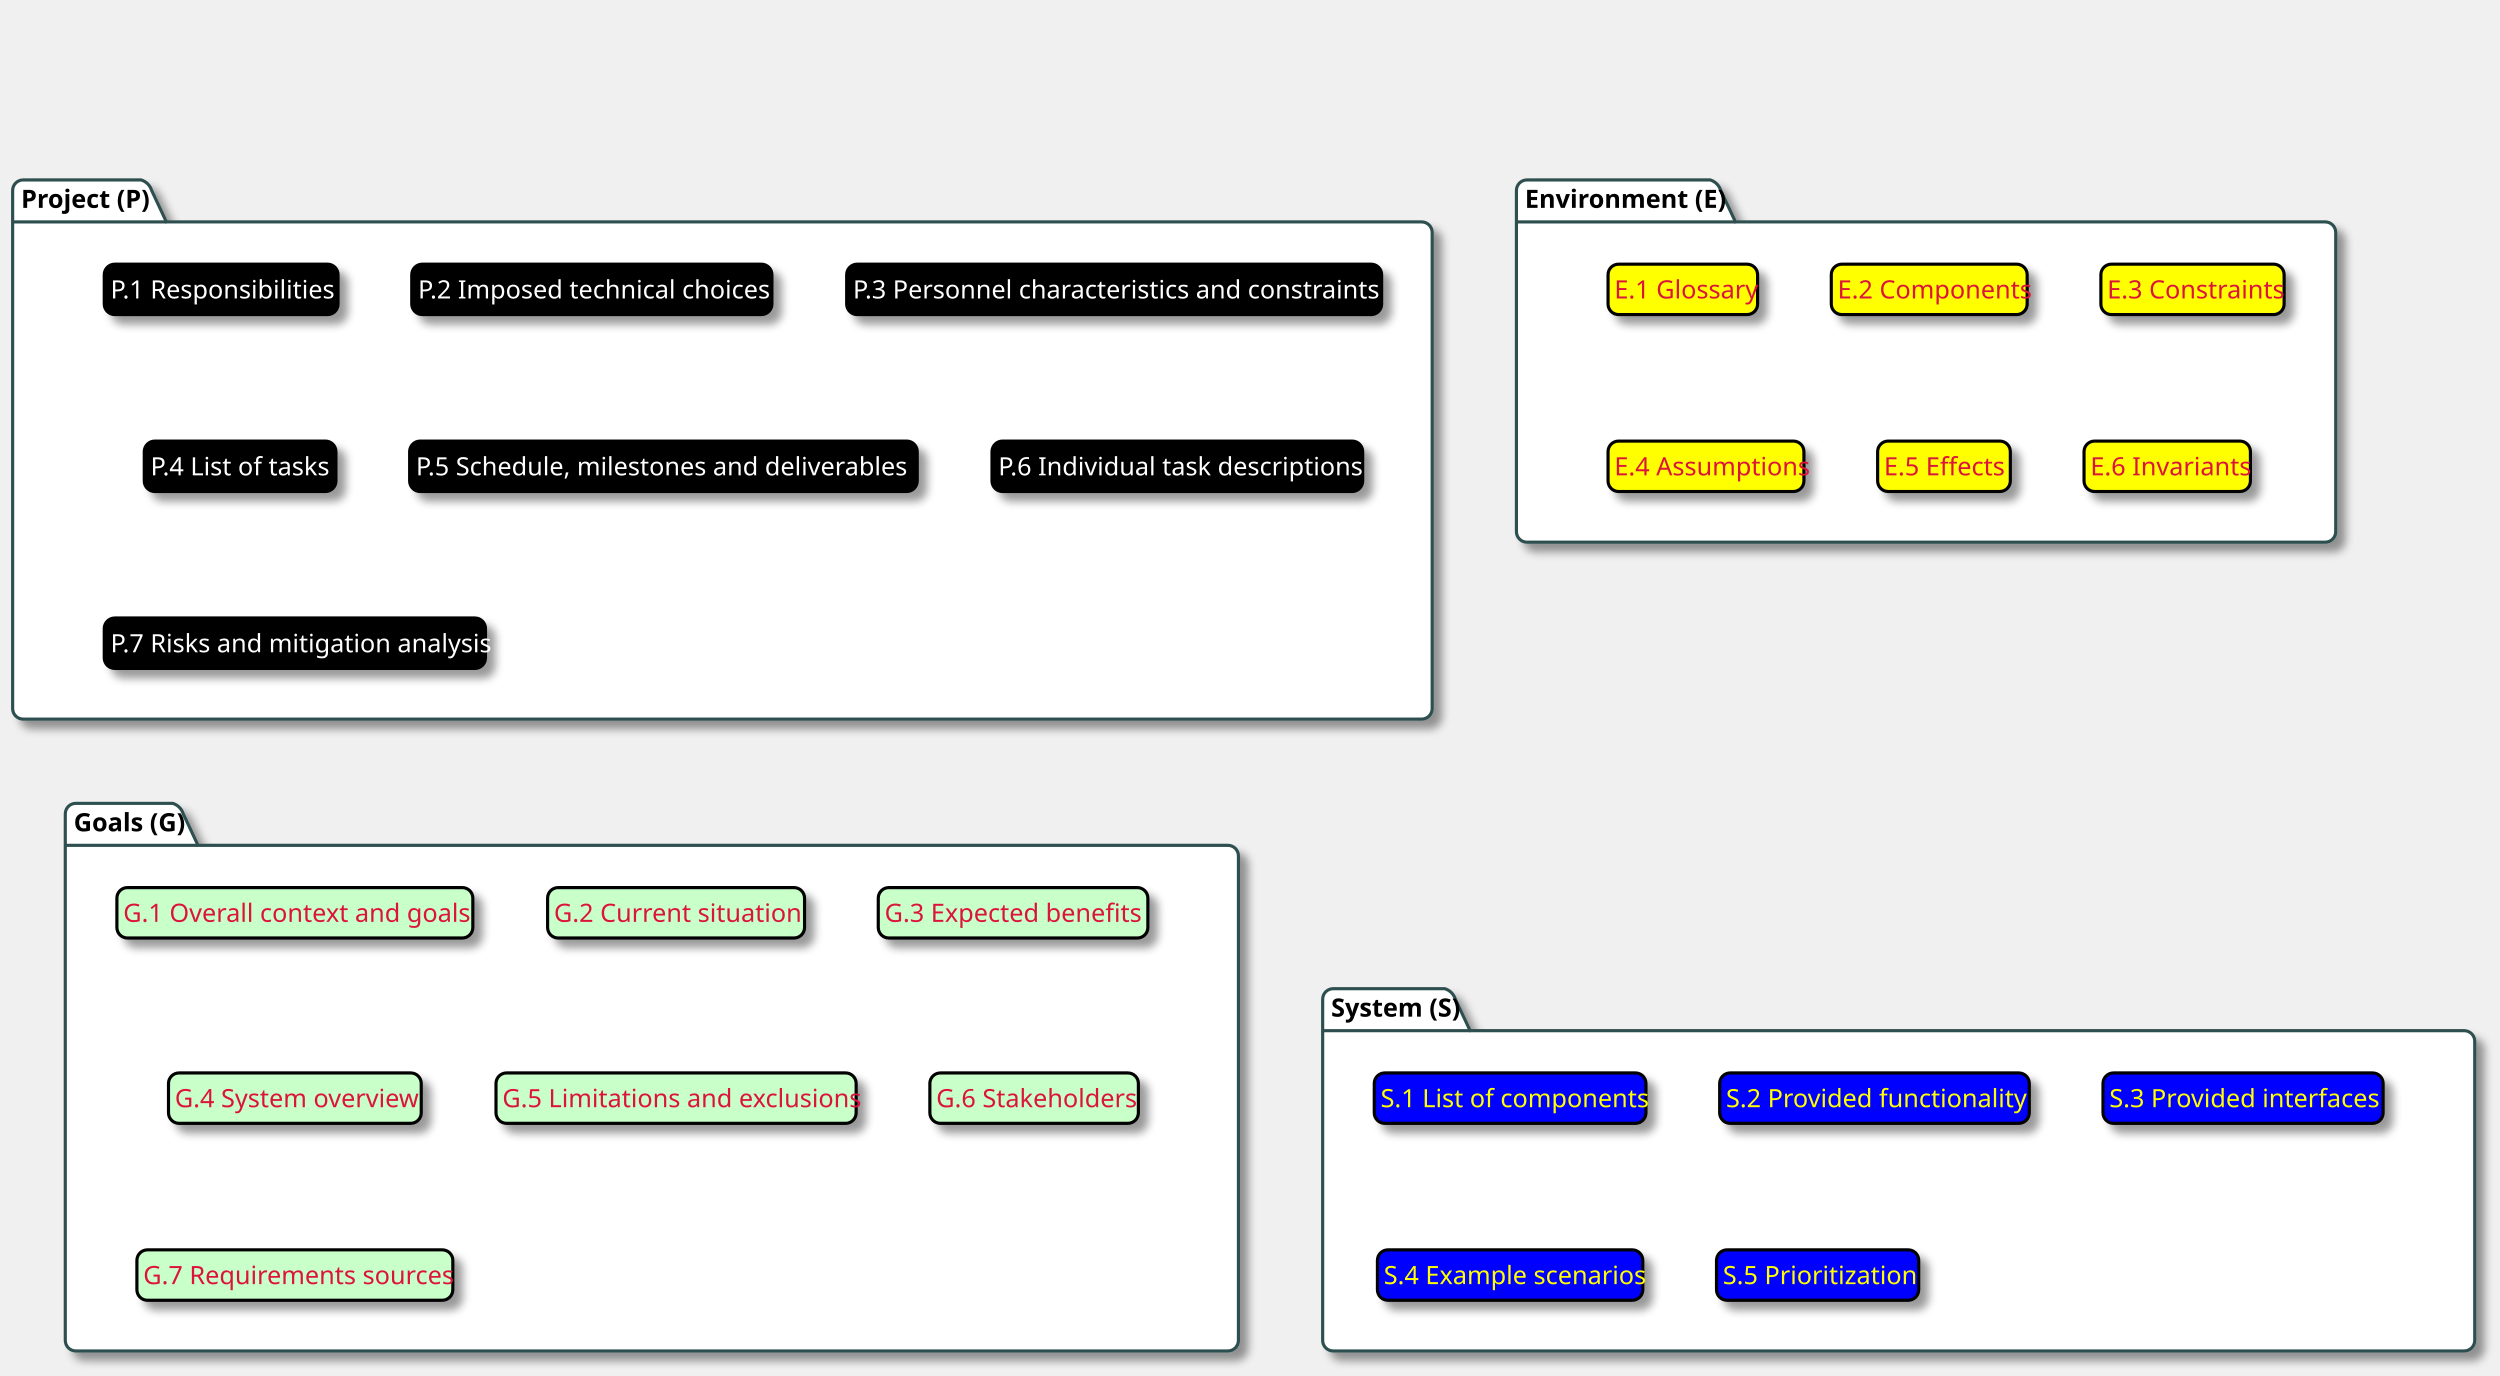
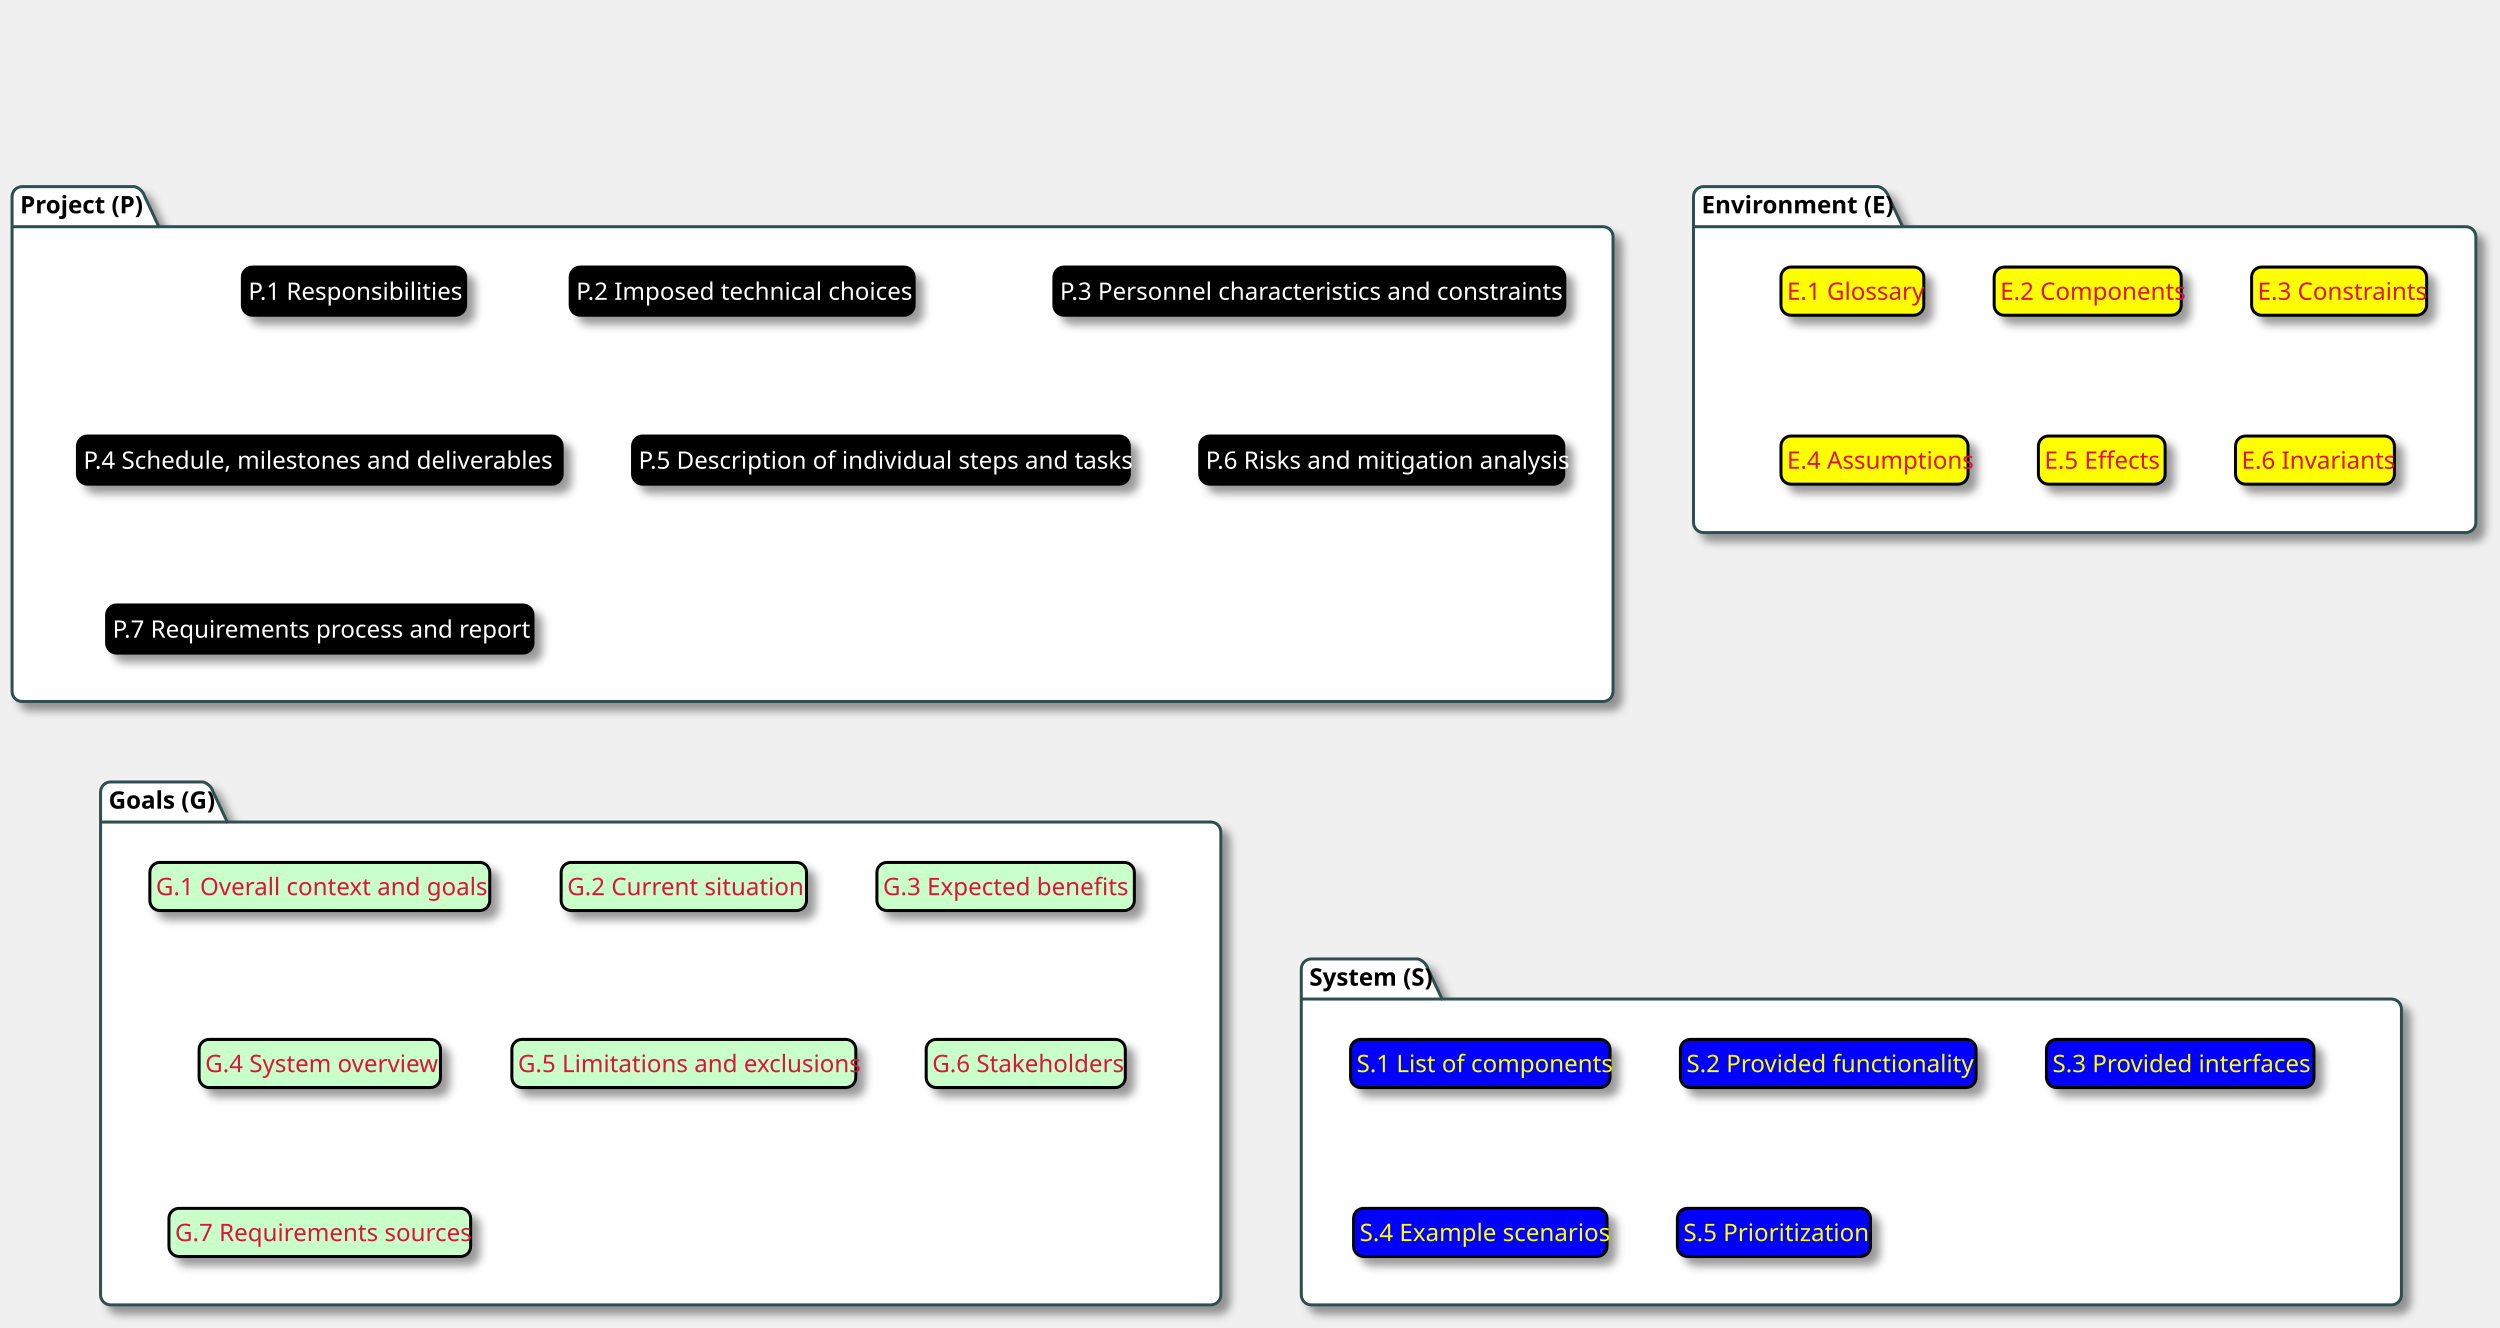
- <svg xmlns="http://www.w3.org/2000/svg" contentScriptType="application/ecmascript" contentStyleType="text/css" height="653px" preserveAspectRatio="none" style="width:1187px;height:653px;" version="1.1" viewBox="0 0 1187 653" width="1187px" zoomAndPan="magnify">
+ <svg xmlns="http://www.w3.org/2000/svg" contentScriptType="application/ecmascript" contentStyleType="text/css" height="660px" preserveAspectRatio="none" style="width:1243px;height:660px;" version="1.1" viewBox="0 0 1243 660" width="1243px" zoomAndPan="magnify">
  <defs>
-     <filter height="300%" id="f1cnb28cawevsl" width="300%" x="-1" y="-1">
+     <filter height="300%" id="f12a9rsw4as17j" width="300%" x="-1" y="-1">
      <feGaussianBlur result="blurOut" stdDeviation="2.0" />
      <feColorMatrix in="blurOut" result="blurOut2" type="matrix" values="0 0 0 0 0 0 0 0 0 0 0 0 0 0 0 0 0 0 .4 0" />
      <feOffset dx="4.0" dy="4.0" in="blurOut2" result="blurOut3" />
      <feBlend in="SourceGraphic" in2="blurOut3" mode="normal" />
    </filter>
  </defs>
  <g>
-     <path d="M11,85.43 L67,85.43 A7.5,7.5 0 0 1 72,90.43 L79,105.364 L675,105.364 A5,5 0 0 1 680,110.364 L680,336.43 A5,5 0 0 1 675,341.43 L11,341.43 A5,5 0 0 1 6,336.43 L6,90.43 A5,5 0 0 1 11,85.43 " fill="#FFFFFF" filter="url(#f1cnb28cawevsl)" style="stroke: #2F4F4F; stroke-width: 1.5;" />
-     <line style="stroke: #2F4F4F; stroke-width: 1.5;" x1="6" x2="79" y1="105.364" y2="105.364" />
-     <text fill="#000000" font-family="TrebuchetMS" font-size="12" font-weight="bold" lengthAdjust="spacingAndGlyphs" textLength="60" x="10" y="98.698">Project (P)</text>
-     <path d="M725,85.43 L812,85.43 A7.5,7.5 0 0 1 817,90.43 L824,105.364 L1104,105.364 A5,5 0 0 1 1109,110.364 L1109,252.43 A5,5 0 0 1 1104,257.43 L725,257.43 A5,5 0 0 1 720,252.43 L720,90.43 A5,5 0 0 1 725,85.43 " fill="#FFFFFF" filter="url(#f1cnb28cawevsl)" style="stroke: #2F4F4F; stroke-width: 1.5;" />
-     <line style="stroke: #2F4F4F; stroke-width: 1.5;" x1="720" x2="824" y1="105.364" y2="105.364" />
-     <text fill="#000000" font-family="TrebuchetMS" font-size="12" font-weight="bold" lengthAdjust="spacingAndGlyphs" textLength="91" x="724" y="98.698">Environment (E)</text>
-     <path d="M36,381.43 L82,381.43 A7.5,7.5 0 0 1 87,386.43 L94,401.364 L583,401.364 A5,5 0 0 1 588,406.364 L588,636.43 A5,5 0 0 1 583,641.43 L36,641.43 A5,5 0 0 1 31,636.43 L31,386.43 A5,5 0 0 1 36,381.43 " fill="#FFFFFF" filter="url(#f1cnb28cawevsl)" style="stroke: #2F4F4F; stroke-width: 1.5;" />
-     <line style="stroke: #2F4F4F; stroke-width: 1.5;" x1="31" x2="94" y1="401.364" y2="401.364" />
-     <text fill="#000000" font-family="TrebuchetMS" font-size="12" font-weight="bold" lengthAdjust="spacingAndGlyphs" textLength="50" x="35" y="394.698">Goals (G)</text>
-     <path d="M633,469.43 L686,469.43 A7.5,7.5 0 0 1 691,474.43 L698,489.364 L1170,489.364 A5,5 0 0 1 1175,494.364 L1175,636.43 A5,5 0 0 1 1170,641.43 L633,641.43 A5,5 0 0 1 628,636.43 L628,474.43 A5,5 0 0 1 633,469.43 " fill="#FFFFFF" filter="url(#f1cnb28cawevsl)" style="stroke: #2F4F4F; stroke-width: 1.5;" />
-     <line style="stroke: #2F4F4F; stroke-width: 1.5;" x1="628" x2="698" y1="489.364" y2="489.364" />
-     <text fill="#000000" font-family="TrebuchetMS" font-size="12" font-weight="bold" lengthAdjust="spacingAndGlyphs" textLength="57" x="632" y="482.698">System (S)</text>
-     <rect codeLine="9" fill="#000000" filter="url(#f1cnb28cawevsl)" height="23.934" id="p1" rx="5" ry="5" style="stroke: #000000; stroke-width: 1.5;" width="111" x="49.5" y="125.43" />
-     <text fill="#FFFFFF" font-family="TrebuchetMS" font-size="12" lengthAdjust="spacingAndGlyphs" textLength="105" x="52.5" y="141.698">P.1 Responsibilities</text>
-     <rect codeLine="10" fill="#000000" filter="url(#f1cnb28cawevsl)" height="23.934" id="p2" rx="5" ry="5" style="stroke: #000000; stroke-width: 1.5;" width="171" x="195.5" y="125.43" />
-     <text fill="#FFFFFF" font-family="TrebuchetMS" font-size="12" lengthAdjust="spacingAndGlyphs" textLength="165" x="198.5" y="141.698">P.2 Imposed technical choices</text>
-     <rect codeLine="11" fill="#000000" filter="url(#f1cnb28cawevsl)" height="23.934" id="p3" rx="5" ry="5" style="stroke: #000000; stroke-width: 1.5;" width="254" x="402" y="125.43" />
-     <text fill="#FFFFFF" font-family="TrebuchetMS" font-size="12" lengthAdjust="spacingAndGlyphs" textLength="248" x="405" y="141.698">P.3 Personnel characteristics and constraints</text>
-     <rect codeLine="12" fill="#000000" filter="url(#f1cnb28cawevsl)" height="23.934" id="p4" rx="5" ry="5" style="stroke: #000000; stroke-width: 1.5;" width="91" x="68.5" y="209.43" />
-     <text fill="#FFFFFF" font-family="TrebuchetMS" font-size="12" lengthAdjust="spacingAndGlyphs" textLength="85" x="71.5" y="225.698">P.4 List of tasks</text>
-     <rect codeLine="13" fill="#000000" filter="url(#f1cnb28cawevsl)" height="23.934" id="p5" rx="5" ry="5" style="stroke: #000000; stroke-width: 1.5;" width="241" x="194.5" y="209.43" />
-     <text fill="#FFFFFF" font-family="TrebuchetMS" font-size="12" lengthAdjust="spacingAndGlyphs" textLength="235" x="197.5" y="225.698">P.5 Schedule, milestones and deliverables</text>
-     <rect codeLine="14" fill="#000000" filter="url(#f1cnb28cawevsl)" height="23.934" id="p6" rx="5" ry="5" style="stroke: #000000; stroke-width: 1.5;" width="176" x="471" y="209.43" />
-     <text fill="#FFFFFF" font-family="TrebuchetMS" font-size="12" lengthAdjust="spacingAndGlyphs" textLength="170" x="474" y="225.698">P.6 Individual task descriptions</text>
-     <rect codeLine="15" fill="#000000" filter="url(#f1cnb28cawevsl)" height="23.934" id="p7" rx="5" ry="5" style="stroke: #000000; stroke-width: 1.5;" width="181" x="49.5" y="293.43" />
-     <text fill="#FFFFFF" font-family="TrebuchetMS" font-size="12" lengthAdjust="spacingAndGlyphs" textLength="175" x="52.5" y="309.698">P.7 Risks and mitigation analysis</text>
-     <rect codeLine="21" fill="#FFFF00" filter="url(#f1cnb28cawevsl)" height="23.934" id="e1" rx="5" ry="5" style="stroke: #000000; stroke-width: 1.5;" width="71" x="763.5" y="125.43" />
-     <text fill="#DC143C" font-family="TrebuchetMS" font-size="12" lengthAdjust="spacingAndGlyphs" textLength="65" x="766.5" y="141.698">E.1 Glossary</text>
-     <rect codeLine="22" fill="#FFFF00" filter="url(#f1cnb28cawevsl)" height="23.934" id="e2" rx="5" ry="5" style="stroke: #000000; stroke-width: 1.5;" width="93" x="869.5" y="125.43" />
-     <text fill="#DC143C" font-family="TrebuchetMS" font-size="12" lengthAdjust="spacingAndGlyphs" textLength="87" x="872.5" y="141.698">E.2 Components</text>
-     <rect codeLine="23" fill="#FFFF00" filter="url(#f1cnb28cawevsl)" height="23.934" id="e3" rx="5" ry="5" style="stroke: #000000; stroke-width: 1.5;" width="87" x="997.5" y="125.43" />
-     <text fill="#DC143C" font-family="TrebuchetMS" font-size="12" lengthAdjust="spacingAndGlyphs" textLength="81" x="1000.5" y="141.698">E.3 Constraints</text>
-     <rect codeLine="24" fill="#FFFF00" filter="url(#f1cnb28cawevsl)" height="23.934" id="e4" rx="5" ry="5" style="stroke: #000000; stroke-width: 1.5;" width="93" x="763.5" y="209.43" />
-     <text fill="#DC143C" font-family="TrebuchetMS" font-size="12" lengthAdjust="spacingAndGlyphs" textLength="87" x="766.5" y="225.698">E.4 Assumptions</text>
-     <rect codeLine="25" fill="#FFFF00" filter="url(#f1cnb28cawevsl)" height="23.934" id="e5" rx="5" ry="5" style="stroke: #000000; stroke-width: 1.5;" width="63" x="891.5" y="209.43" />
-     <text fill="#DC143C" font-family="TrebuchetMS" font-size="12" lengthAdjust="spacingAndGlyphs" textLength="57" x="894.5" y="225.698">E.5 Effects</text>
-     <rect codeLine="26" fill="#FFFF00" filter="url(#f1cnb28cawevsl)" height="23.934" id="e6" rx="5" ry="5" style="stroke: #000000; stroke-width: 1.5;" width="79" x="989.5" y="209.43" />
-     <text fill="#DC143C" font-family="TrebuchetMS" font-size="12" lengthAdjust="spacingAndGlyphs" textLength="73" x="992.5" y="225.698">E.6 Invariants</text>
-     <rect codeLine="30" fill="#C9FFC9" filter="url(#f1cnb28cawevsl)" height="23.934" id="g1" rx="5" ry="5" style="stroke: #000000; stroke-width: 1.5;" width="169" x="55.5" y="421.43" />
-     <text fill="#DC143C" font-family="TrebuchetMS" font-size="12" lengthAdjust="spacingAndGlyphs" textLength="163" x="58.5" y="437.698">G.1 Overall context and goals</text>
-     <rect codeLine="31" fill="#C9FFC9" filter="url(#f1cnb28cawevsl)" height="23.934" id="g2" rx="5" ry="5" style="stroke: #000000; stroke-width: 1.5;" width="122" x="260" y="421.43" />
-     <text fill="#DC143C" font-family="TrebuchetMS" font-size="12" lengthAdjust="spacingAndGlyphs" textLength="116" x="263" y="437.698">G.2 Current situation</text>
-     <rect codeLine="32" fill="#C9FFC9" filter="url(#f1cnb28cawevsl)" height="23.934" id="g3" rx="5" ry="5" style="stroke: #000000; stroke-width: 1.5;" width="128" x="417" y="421.43" />
-     <text fill="#DC143C" font-family="TrebuchetMS" font-size="12" lengthAdjust="spacingAndGlyphs" textLength="122" x="420" y="437.698">G.3 Expected benefits</text>
-     <rect codeLine="33" fill="#C9FFC9" filter="url(#f1cnb28cawevsl)" height="23.934" id="g4" rx="5" ry="5" style="stroke: #000000; stroke-width: 1.5;" width="120" x="80" y="509.43" />
-     <text fill="#DC143C" font-family="TrebuchetMS" font-size="12" lengthAdjust="spacingAndGlyphs" textLength="114" x="83" y="525.698">G.4 System overview</text>
-     <rect codeLine="34" fill="#C9FFC9" filter="url(#f1cnb28cawevsl)" height="23.934" id="g5" rx="5" ry="5" style="stroke: #000000; stroke-width: 1.5;" width="171" x="235.5" y="509.43" />
-     <text fill="#DC143C" font-family="TrebuchetMS" font-size="12" lengthAdjust="spacingAndGlyphs" textLength="165" x="238.5" y="525.698">G.5 Limitations and exclusions</text>
-     <rect codeLine="35" fill="#C9FFC9" filter="url(#f1cnb28cawevsl)" height="23.934" id="g6" rx="5" ry="5" style="stroke: #000000; stroke-width: 1.5;" width="99" x="441.5" y="509.43" />
-     <text fill="#DC143C" font-family="TrebuchetMS" font-size="12" lengthAdjust="spacingAndGlyphs" textLength="93" x="444.5" y="525.698">G.6 Stakeholders</text>
-     <rect codeLine="36" fill="#C9FFC9" filter="url(#f1cnb28cawevsl)" height="23.934" id="g7" rx="5" ry="5" style="stroke: #000000; stroke-width: 1.5;" width="150" x="65" y="593.43" />
-     <text fill="#DC143C" font-family="TrebuchetMS" font-size="12" lengthAdjust="spacingAndGlyphs" textLength="144" x="68" y="609.698">G.7 Requirements sources</text>
-     <rect codeLine="40" fill="#0000FF" filter="url(#f1cnb28cawevsl)" height="23.934" id="s1" rx="5" ry="5" style="stroke: #000000; stroke-width: 1.5;" width="129" x="652.5" y="509.43" />
-     <text fill="#FFFF00" font-family="TrebuchetMS" font-size="12" lengthAdjust="spacingAndGlyphs" textLength="123" x="655.5" y="525.698">S.1 List of components</text>
-     <rect codeLine="41" fill="#0000FF" filter="url(#f1cnb28cawevsl)" height="23.934" id="s2" rx="5" ry="5" style="stroke: #000000; stroke-width: 1.5;" width="147" x="816.5" y="509.43" />
-     <text fill="#FFFF00" font-family="TrebuchetMS" font-size="12" lengthAdjust="spacingAndGlyphs" textLength="141" x="819.5" y="525.698">S.2 Provided functionality</text>
-     <rect codeLine="42" fill="#0000FF" filter="url(#f1cnb28cawevsl)" height="23.934" id="s3" rx="5" ry="5" style="stroke: #000000; stroke-width: 1.5;" width="133" x="998.5" y="509.43" />
-     <text fill="#FFFF00" font-family="TrebuchetMS" font-size="12" lengthAdjust="spacingAndGlyphs" textLength="127" x="1001.5" y="525.698">S.3 Provided interfaces</text>
-     <rect codeLine="43" fill="#0000FF" filter="url(#f1cnb28cawevsl)" height="23.934" id="s4" rx="5" ry="5" style="stroke: #000000; stroke-width: 1.5;" width="126" x="654" y="593.43" />
-     <text fill="#FFFF00" font-family="TrebuchetMS" font-size="12" lengthAdjust="spacingAndGlyphs" textLength="120" x="657" y="609.698">S.4 Example scenarios</text>
-     <rect codeLine="44" fill="#0000FF" filter="url(#f1cnb28cawevsl)" height="23.934" id="s5" rx="5" ry="5" style="stroke: #000000; stroke-width: 1.5;" width="96" x="815" y="593.43" />
-     <text fill="#FFFF00" font-family="TrebuchetMS" font-size="12" lengthAdjust="spacingAndGlyphs" textLength="90" x="818" y="609.698">S.5 Prioritization</text>
+     <path d="M11,92.79 L67,92.79 A7.5,7.5 0 0 1 72,97.79 L79,112.724 L797,112.724 A5,5 0 0 1 802,117.724 L802,343.79 A5,5 0 0 1 797,348.79 L11,348.79 A5,5 0 0 1 6,343.79 L6,97.79 A5,5 0 0 1 11,92.79 " fill="#FFFFFF" filter="url(#f12a9rsw4as17j)" style="stroke: #2F4F4F; stroke-width: 1.5;" />
+     <line style="stroke: #2F4F4F; stroke-width: 1.5;" x1="6" x2="79" y1="112.724" y2="112.724" />
+     <text fill="#000000" font-family="TrebuchetMS" font-size="12" font-weight="bold" lengthAdjust="spacingAndGlyphs" textLength="60" x="10" y="106.058">Project (P)</text>
+     <path d="M847,92.79 L934,92.79 A7.5,7.5 0 0 1 939,97.79 L946,112.724 L1226,112.724 A5,5 0 0 1 1231,117.724 L1231,259.79 A5,5 0 0 1 1226,264.79 L847,264.79 A5,5 0 0 1 842,259.79 L842,97.79 A5,5 0 0 1 847,92.79 " fill="#FFFFFF" filter="url(#f12a9rsw4as17j)" style="stroke: #2F4F4F; stroke-width: 1.5;" />
+     <line style="stroke: #2F4F4F; stroke-width: 1.5;" x1="842" x2="946" y1="112.724" y2="112.724" />
+     <text fill="#000000" font-family="TrebuchetMS" font-size="12" font-weight="bold" lengthAdjust="spacingAndGlyphs" textLength="91" x="846" y="106.058">Environment (E)</text>
+     <path d="M55,388.79 L101,388.79 A7.5,7.5 0 0 1 106,393.79 L113,408.724 L602,408.724 A5,5 0 0 1 607,413.724 L607,643.79 A5,5 0 0 1 602,648.79 L55,648.79 A5,5 0 0 1 50,643.79 L50,393.79 A5,5 0 0 1 55,388.79 " fill="#FFFFFF" filter="url(#f12a9rsw4as17j)" style="stroke: #2F4F4F; stroke-width: 1.5;" />
+     <line style="stroke: #2F4F4F; stroke-width: 1.5;" x1="50" x2="113" y1="408.724" y2="408.724" />
+     <text fill="#000000" font-family="TrebuchetMS" font-size="12" font-weight="bold" lengthAdjust="spacingAndGlyphs" textLength="50" x="54" y="402.058">Goals (G)</text>
+     <path d="M652,476.79 L705,476.79 A7.5,7.5 0 0 1 710,481.79 L717,496.724 L1189,496.724 A5,5 0 0 1 1194,501.724 L1194,643.79 A5,5 0 0 1 1189,648.79 L652,648.79 A5,5 0 0 1 647,643.79 L647,481.79 A5,5 0 0 1 652,476.79 " fill="#FFFFFF" filter="url(#f12a9rsw4as17j)" style="stroke: #2F4F4F; stroke-width: 1.5;" />
+     <line style="stroke: #2F4F4F; stroke-width: 1.5;" x1="647" x2="717" y1="496.724" y2="496.724" />
+     <text fill="#000000" font-family="TrebuchetMS" font-size="12" font-weight="bold" lengthAdjust="spacingAndGlyphs" textLength="57" x="651" y="490.058">System (S)</text>
+     <rect codeLine="9" fill="#000000" filter="url(#f12a9rsw4as17j)" height="23.934" id="p1" rx="5" ry="5" style="stroke: #000000; stroke-width: 1.5;" width="111" x="120.5" y="132.79" />
+     <text fill="#FFFFFF" font-family="TrebuchetMS" font-size="12" lengthAdjust="spacingAndGlyphs" textLength="105" x="123.5" y="149.058">P.1 Responsibilities</text>
+     <rect codeLine="10" fill="#000000" filter="url(#f12a9rsw4as17j)" height="23.934" id="p2" rx="5" ry="5" style="stroke: #000000; stroke-width: 1.5;" width="171" x="283.5" y="132.79" />
+     <text fill="#FFFFFF" font-family="TrebuchetMS" font-size="12" lengthAdjust="spacingAndGlyphs" textLength="165" x="286.5" y="149.058">P.2 Imposed technical choices</text>
+     <rect codeLine="11" fill="#000000" filter="url(#f12a9rsw4as17j)" height="23.934" id="p3" rx="5" ry="5" style="stroke: #000000; stroke-width: 1.5;" width="254" x="524" y="132.79" />
+     <text fill="#FFFFFF" font-family="TrebuchetMS" font-size="12" lengthAdjust="spacingAndGlyphs" textLength="248" x="527" y="149.058">P.3 Personnel characteristics and constraints</text>
+     <rect codeLine="12" fill="#000000" filter="url(#f12a9rsw4as17j)" height="23.934" id="p4" rx="5" ry="5" style="stroke: #000000; stroke-width: 1.5;" width="241" x="38.5" y="216.79" />
+     <text fill="#FFFFFF" font-family="TrebuchetMS" font-size="12" lengthAdjust="spacingAndGlyphs" textLength="235" x="41.5" y="233.058">P.4 Schedule, milestones and deliverables</text>
+     <rect codeLine="13" fill="#000000" filter="url(#f12a9rsw4as17j)" height="23.934" id="p5" rx="5" ry="5" style="stroke: #000000; stroke-width: 1.5;" width="247" x="314.5" y="216.79" />
+     <text fill="#FFFFFF" font-family="TrebuchetMS" font-size="12" lengthAdjust="spacingAndGlyphs" textLength="241" x="317.5" y="233.058">P.5 Description of individual steps and tasks</text>
+     <rect codeLine="14" fill="#000000" filter="url(#f12a9rsw4as17j)" height="23.934" id="p6" rx="5" ry="5" style="stroke: #000000; stroke-width: 1.5;" width="181" x="596.5" y="216.79" />
+     <text fill="#FFFFFF" font-family="TrebuchetMS" font-size="12" lengthAdjust="spacingAndGlyphs" textLength="175" x="599.5" y="233.058">P.6 Risks and mitigation analysis</text>
+     <rect codeLine="15" fill="#000000" filter="url(#f12a9rsw4as17j)" height="23.934" id="p7" rx="5" ry="5" style="stroke: #000000; stroke-width: 1.5;" width="212" x="53" y="300.79" />
+     <text fill="#FFFFFF" font-family="TrebuchetMS" font-size="12" lengthAdjust="spacingAndGlyphs" textLength="206" x="56" y="317.058">P.7 Requirements process and report</text>
+     <rect codeLine="21" fill="#FFFF00" filter="url(#f12a9rsw4as17j)" height="23.934" id="e1" rx="5" ry="5" style="stroke: #000000; stroke-width: 1.5;" width="71" x="885.5" y="132.79" />
+     <text fill="#DC143C" font-family="TrebuchetMS" font-size="12" lengthAdjust="spacingAndGlyphs" textLength="65" x="888.5" y="149.058">E.1 Glossary</text>
+     <rect codeLine="22" fill="#FFFF00" filter="url(#f12a9rsw4as17j)" height="23.934" id="e2" rx="5" ry="5" style="stroke: #000000; stroke-width: 1.5;" width="93" x="991.5" y="132.79" />
+     <text fill="#DC143C" font-family="TrebuchetMS" font-size="12" lengthAdjust="spacingAndGlyphs" textLength="87" x="994.5" y="149.058">E.2 Components</text>
+     <rect codeLine="23" fill="#FFFF00" filter="url(#f12a9rsw4as17j)" height="23.934" id="e3" rx="5" ry="5" style="stroke: #000000; stroke-width: 1.5;" width="87" x="1119.5" y="132.79" />
+     <text fill="#DC143C" font-family="TrebuchetMS" font-size="12" lengthAdjust="spacingAndGlyphs" textLength="81" x="1122.5" y="149.058">E.3 Constraints</text>
+     <rect codeLine="24" fill="#FFFF00" filter="url(#f12a9rsw4as17j)" height="23.934" id="e4" rx="5" ry="5" style="stroke: #000000; stroke-width: 1.5;" width="93" x="885.5" y="216.79" />
+     <text fill="#DC143C" font-family="TrebuchetMS" font-size="12" lengthAdjust="spacingAndGlyphs" textLength="87" x="888.5" y="233.058">E.4 Assumptions</text>
+     <rect codeLine="25" fill="#FFFF00" filter="url(#f12a9rsw4as17j)" height="23.934" id="e5" rx="5" ry="5" style="stroke: #000000; stroke-width: 1.5;" width="63" x="1013.5" y="216.79" />
+     <text fill="#DC143C" font-family="TrebuchetMS" font-size="12" lengthAdjust="spacingAndGlyphs" textLength="57" x="1016.5" y="233.058">E.5 Effects</text>
+     <rect codeLine="26" fill="#FFFF00" filter="url(#f12a9rsw4as17j)" height="23.934" id="e6" rx="5" ry="5" style="stroke: #000000; stroke-width: 1.5;" width="79" x="1111.5" y="216.79" />
+     <text fill="#DC143C" font-family="TrebuchetMS" font-size="12" lengthAdjust="spacingAndGlyphs" textLength="73" x="1114.5" y="233.058">E.6 Invariants</text>
+     <rect codeLine="30" fill="#C9FFC9" filter="url(#f12a9rsw4as17j)" height="23.934" id="g1" rx="5" ry="5" style="stroke: #000000; stroke-width: 1.5;" width="169" x="74.5" y="428.79" />
+     <text fill="#DC143C" font-family="TrebuchetMS" font-size="12" lengthAdjust="spacingAndGlyphs" textLength="163" x="77.5" y="445.058">G.1 Overall context and goals</text>
+     <rect codeLine="31" fill="#C9FFC9" filter="url(#f12a9rsw4as17j)" height="23.934" id="g2" rx="5" ry="5" style="stroke: #000000; stroke-width: 1.5;" width="122" x="279" y="428.79" />
+     <text fill="#DC143C" font-family="TrebuchetMS" font-size="12" lengthAdjust="spacingAndGlyphs" textLength="116" x="282" y="445.058">G.2 Current situation</text>
+     <rect codeLine="32" fill="#C9FFC9" filter="url(#f12a9rsw4as17j)" height="23.934" id="g3" rx="5" ry="5" style="stroke: #000000; stroke-width: 1.5;" width="128" x="436" y="428.79" />
+     <text fill="#DC143C" font-family="TrebuchetMS" font-size="12" lengthAdjust="spacingAndGlyphs" textLength="122" x="439" y="445.058">G.3 Expected benefits</text>
+     <rect codeLine="33" fill="#C9FFC9" filter="url(#f12a9rsw4as17j)" height="23.934" id="g4" rx="5" ry="5" style="stroke: #000000; stroke-width: 1.5;" width="120" x="99" y="516.79" />
+     <text fill="#DC143C" font-family="TrebuchetMS" font-size="12" lengthAdjust="spacingAndGlyphs" textLength="114" x="102" y="533.058">G.4 System overview</text>
+     <rect codeLine="34" fill="#C9FFC9" filter="url(#f12a9rsw4as17j)" height="23.934" id="g5" rx="5" ry="5" style="stroke: #000000; stroke-width: 1.5;" width="171" x="254.5" y="516.79" />
+     <text fill="#DC143C" font-family="TrebuchetMS" font-size="12" lengthAdjust="spacingAndGlyphs" textLength="165" x="257.5" y="533.058">G.5 Limitations and exclusions</text>
+     <rect codeLine="35" fill="#C9FFC9" filter="url(#f12a9rsw4as17j)" height="23.934" id="g6" rx="5" ry="5" style="stroke: #000000; stroke-width: 1.5;" width="99" x="460.5" y="516.79" />
+     <text fill="#DC143C" font-family="TrebuchetMS" font-size="12" lengthAdjust="spacingAndGlyphs" textLength="93" x="463.5" y="533.058">G.6 Stakeholders</text>
+     <rect codeLine="36" fill="#C9FFC9" filter="url(#f12a9rsw4as17j)" height="23.934" id="g7" rx="5" ry="5" style="stroke: #000000; stroke-width: 1.5;" width="150" x="84" y="600.79" />
+     <text fill="#DC143C" font-family="TrebuchetMS" font-size="12" lengthAdjust="spacingAndGlyphs" textLength="144" x="87" y="617.058">G.7 Requirements sources</text>
+     <rect codeLine="40" fill="#0000FF" filter="url(#f12a9rsw4as17j)" height="23.934" id="s1" rx="5" ry="5" style="stroke: #000000; stroke-width: 1.5;" width="129" x="671.5" y="516.79" />
+     <text fill="#FFFF00" font-family="TrebuchetMS" font-size="12" lengthAdjust="spacingAndGlyphs" textLength="123" x="674.5" y="533.058">S.1 List of components</text>
+     <rect codeLine="41" fill="#0000FF" filter="url(#f12a9rsw4as17j)" height="23.934" id="s2" rx="5" ry="5" style="stroke: #000000; stroke-width: 1.5;" width="147" x="835.5" y="516.79" />
+     <text fill="#FFFF00" font-family="TrebuchetMS" font-size="12" lengthAdjust="spacingAndGlyphs" textLength="141" x="838.5" y="533.058">S.2 Provided functionality</text>
+     <rect codeLine="42" fill="#0000FF" filter="url(#f12a9rsw4as17j)" height="23.934" id="s3" rx="5" ry="5" style="stroke: #000000; stroke-width: 1.5;" width="133" x="1017.5" y="516.79" />
+     <text fill="#FFFF00" font-family="TrebuchetMS" font-size="12" lengthAdjust="spacingAndGlyphs" textLength="127" x="1020.5" y="533.058">S.3 Provided interfaces</text>
+     <rect codeLine="43" fill="#0000FF" filter="url(#f12a9rsw4as17j)" height="23.934" id="s4" rx="5" ry="5" style="stroke: #000000; stroke-width: 1.5;" width="126" x="673" y="600.79" />
+     <text fill="#FFFF00" font-family="TrebuchetMS" font-size="12" lengthAdjust="spacingAndGlyphs" textLength="120" x="676" y="617.058">S.4 Example scenarios</text>
+     <rect codeLine="44" fill="#0000FF" filter="url(#f12a9rsw4as17j)" height="23.934" id="s5" rx="5" ry="5" style="stroke: #000000; stroke-width: 1.5;" width="96" x="834" y="600.79" />
+     <text fill="#FFFF00" font-family="TrebuchetMS" font-size="12" lengthAdjust="spacingAndGlyphs" textLength="90" x="837" y="617.058">S.5 Prioritization</text>
  </g>
</svg>
